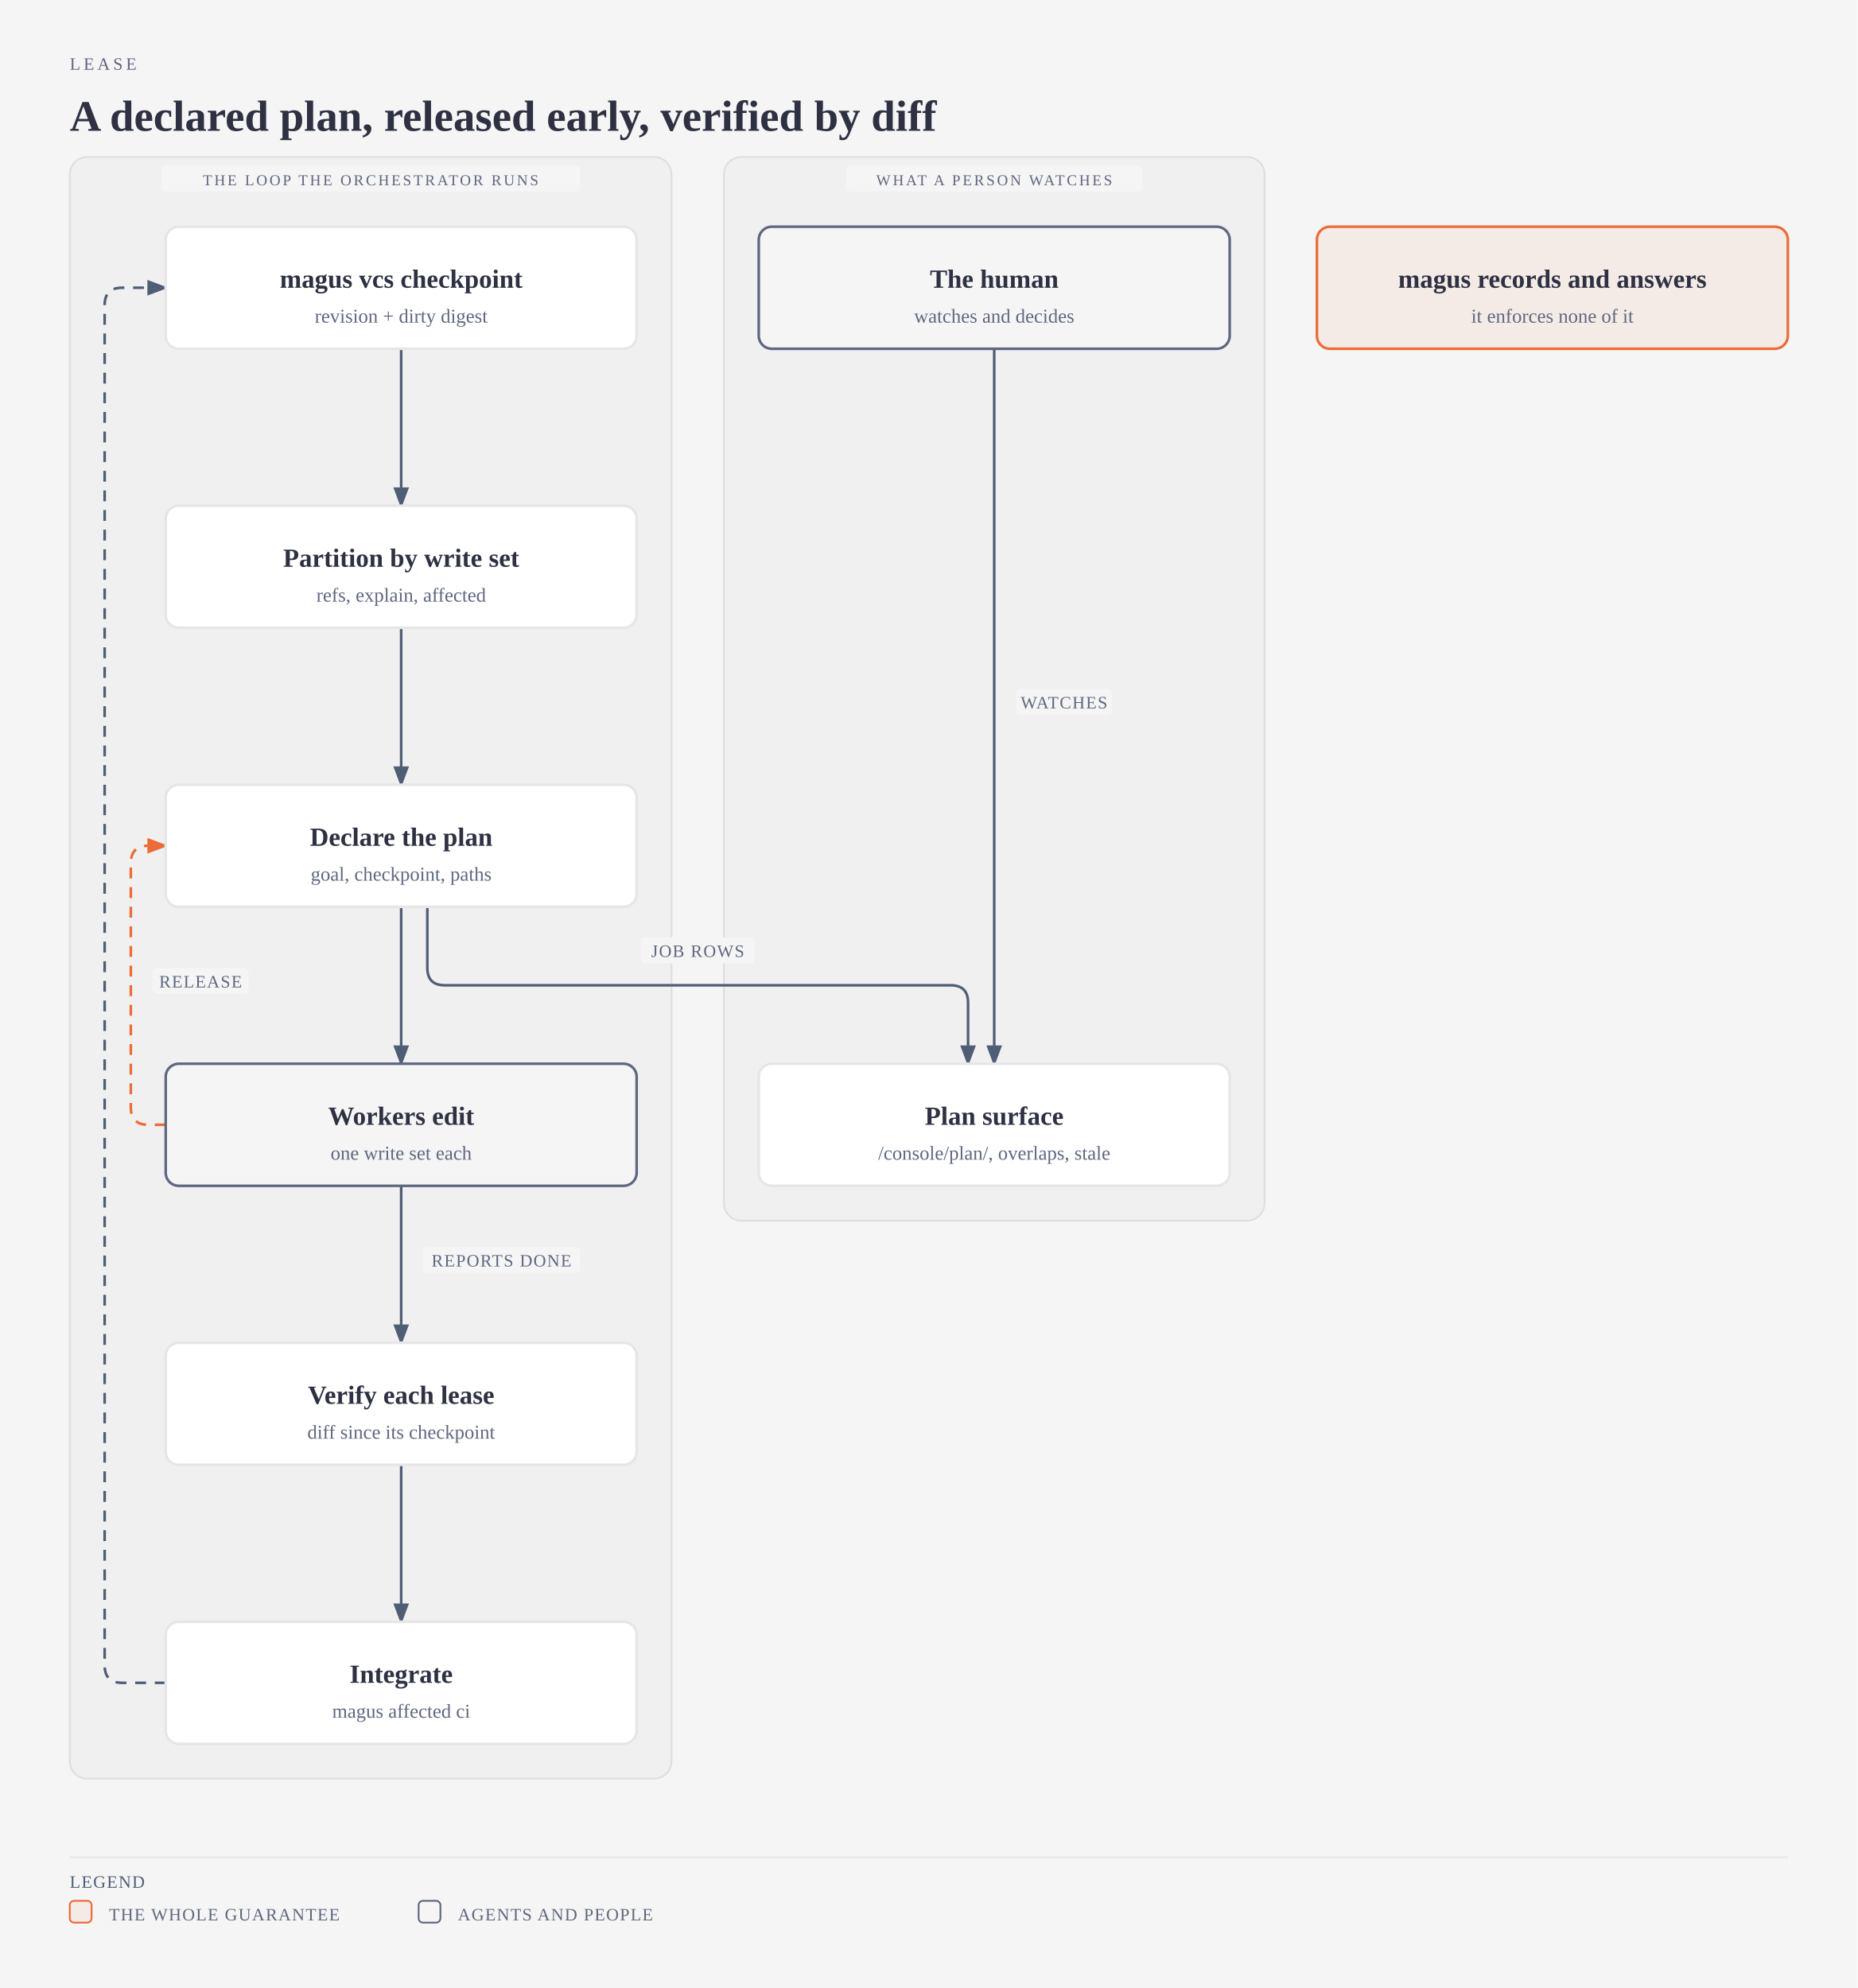
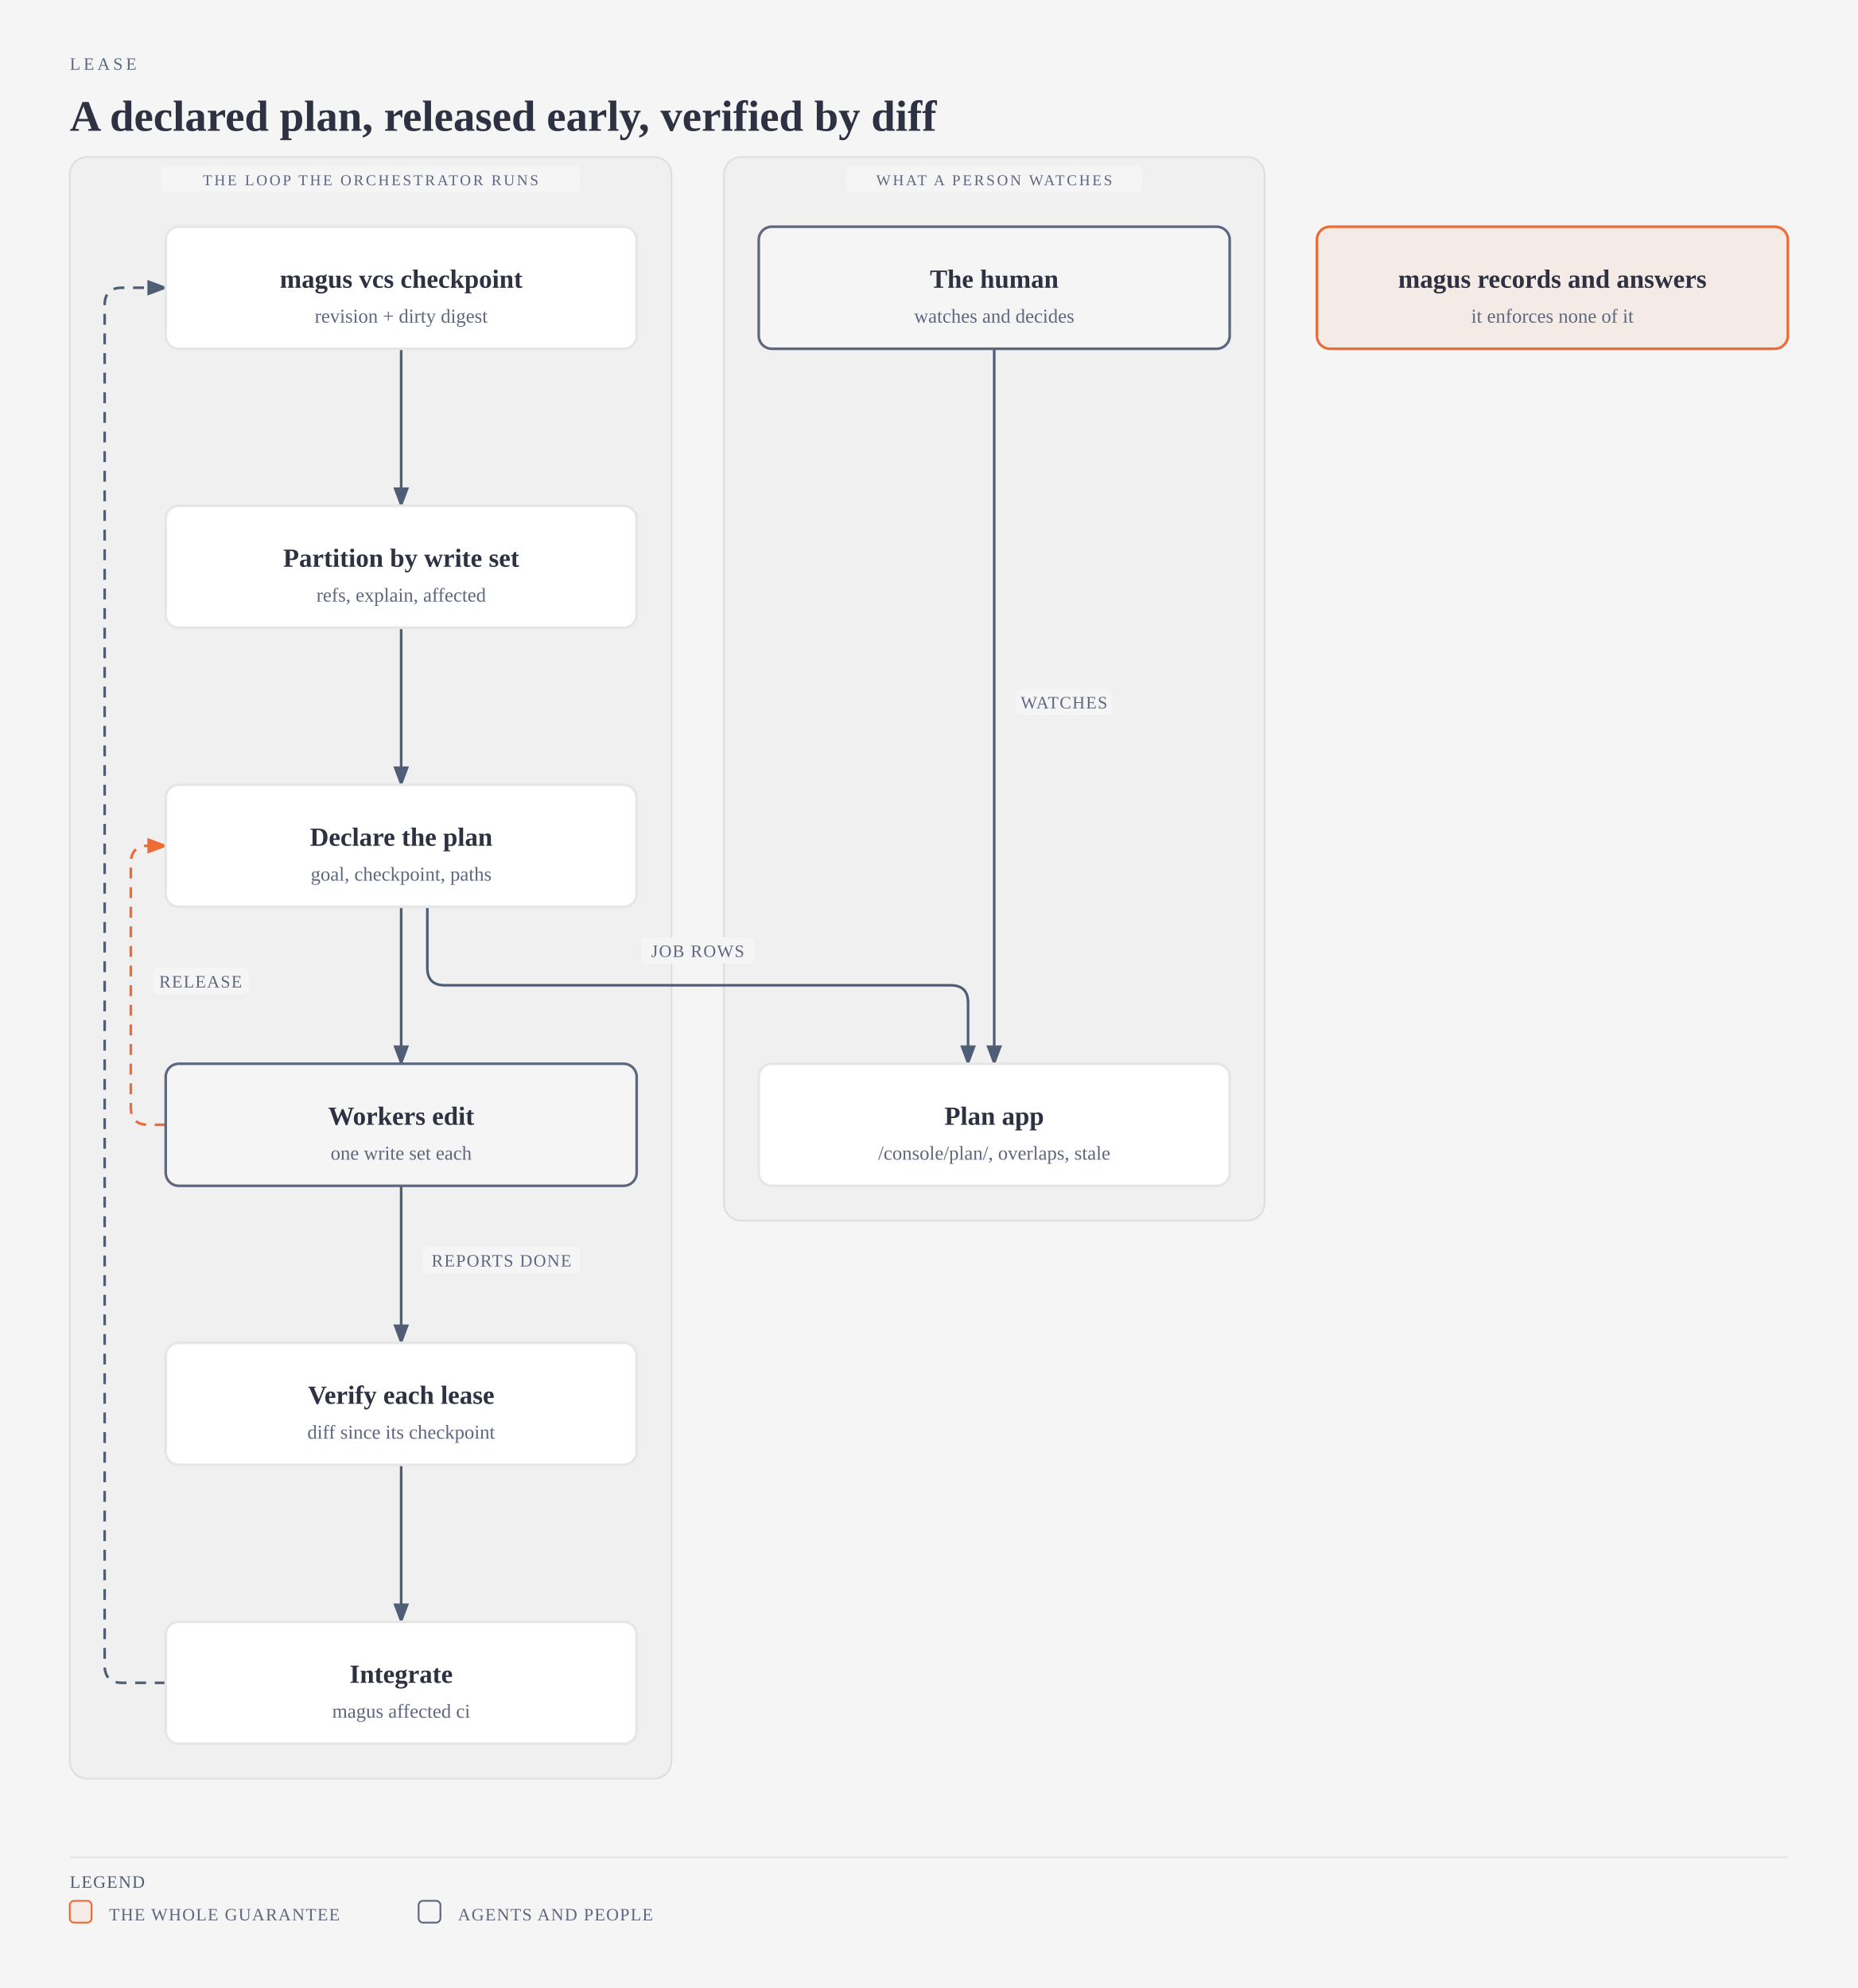
<svg xmlns="http://www.w3.org/2000/svg" viewBox="0 0 852 912" width="852" height="912" role="img" aria-labelledby="lease-loop-title lease-loop-desc" class="magus-diagram">
  <defs>
    <marker id="lease-loop-arrow-default" markerWidth="8" markerHeight="6" refX="7" refY="3" orient="auto">
      <polygon points="0 0, 8 3, 0 6" fill="var(--magus-diagram-muted, #4f5d75)" />
    </marker>
    <marker id="lease-loop-arrow-accent" markerWidth="8" markerHeight="6" refX="7" refY="3" orient="auto">
      <polygon points="0 0, 8 3, 0 6" fill="var(--magus-diagram-accent, #eb6c36)" />
    </marker>
    <marker id="lease-loop-arrow-link" markerWidth="8" markerHeight="6" refX="7" refY="3" orient="auto">
      <polygon points="0 0, 8 3, 0 6" fill="var(--magus-diagram-link, #2e5aa8)" />
    </marker>
  </defs>
  <rect width="100%" height="100%" fill="var(--magus-diagram-paper, #f5f5f5)" />
  <text x="32" y="32" fill="var(--magus-diagram-soft, #5f6780)" font-size="8" font-family="var(--pico-font-family-monospace, monospace)" style="font-variant-ligatures:none" letter-spacing="0.18em">LEASE</text>
  <text x="32" y="60" fill="var(--magus-diagram-ink, #2d3142)" font-size="20" font-weight="600" font-family="var(--pico-font-family, sans-serif)">A declared plan, released early, verified by diff</text>
  <g transform="translate(0,40)">
    <rect x="32" y="32" width="276" height="744" rx="8" fill="var(--magus-diagram-ink, #2d3142)" fill-opacity="0.02" stroke="var(--magus-diagram-ink, #2d3142)" stroke-opacity="0.1" stroke-width="0.8" />
    <rect x="74" y="36" width="192" height="12" rx="2" fill="var(--magus-diagram-paper, #f5f5f5)" />
    <text x="170" y="45" fill="var(--magus-diagram-soft, #5f6780)" font-size="7" font-family="var(--pico-font-family-monospace, monospace)" style="font-variant-ligatures:none" text-anchor="middle" letter-spacing="0.14em">THE LOOP THE ORCHESTRATOR RUNS</text>
    <rect x="332" y="32" width="248" height="488" rx="8" fill="var(--magus-diagram-ink, #2d3142)" fill-opacity="0.02" stroke="var(--magus-diagram-ink, #2d3142)" stroke-opacity="0.1" stroke-width="0.8" />
    <rect x="388" y="36" width="136" height="12" rx="2" fill="var(--magus-diagram-paper, #f5f5f5)" />
    <text x="456" y="45" fill="var(--magus-diagram-soft, #5f6780)" font-size="7" font-family="var(--pico-font-family-monospace, monospace)" style="font-variant-ligatures:none" text-anchor="middle" letter-spacing="0.14em">WHAT A PERSON WATCHES</text>
    <path data-edge="external:magus vcs checkpoint-&gt;external:Partition by write set" id="lease-loop-edge-external_3amagus_20vcs_20checkpoint-external_3aPartition_20by_20write_20set" d="M 184 120 L 184 192" fill="none" stroke="var(--magus-diagram-muted, #4f5d75)" stroke-width="1.2" marker-end="url(#lease-loop-arrow-default)" />
    <path data-edge="external:Partition by write set-&gt;internal/job" id="lease-loop-edge-external_3aPartition_20by_20write_20set-internal_2fjob" d="M 184 248 L 184 320" fill="none" stroke="var(--magus-diagram-muted, #4f5d75)" stroke-width="1.2" marker-end="url(#lease-loop-arrow-default)" />
    <path data-edge="internal/job-&gt;external:Workers edit" id="lease-loop-edge-internal_2fjob-external_3aWorkers_20edit" d="M 184 376 L 184 448" fill="none" stroke="var(--magus-diagram-muted, #4f5d75)" stroke-width="1.2" marker-end="url(#lease-loop-arrow-default)" />
-     <path data-edge="internal/job-&gt;external:Plan surface" id="lease-loop-edge-internal_2fjob-external_3aPlan_20surface" d="M 196 376 L 196 404 Q 196 412 204 412 L 436 412 Q 444 412 444 420 L 444 448" fill="none" stroke="var(--magus-diagram-muted, #4f5d75)" stroke-width="1.2" marker-end="url(#lease-loop-arrow-default)" />
+     <path data-edge="internal/job-&gt;external:Plan app" id="lease-loop-edge-internal_2fjob-external_3aPlan_20app" d="M 196 376 L 196 404 Q 196 412 204 412 L 436 412 Q 444 412 444 420 L 444 448" fill="none" stroke="var(--magus-diagram-muted, #4f5d75)" stroke-width="1.2" marker-end="url(#lease-loop-arrow-default)" />
    <path data-edge="external:Workers edit-&gt;internal/job" id="lease-loop-edge-external_3aWorkers_20edit-internal_2fjob" d="M 76 476 L 68 476 Q 60 476 60 468 L 60 356 Q 60 348 68 348 L 76 348" fill="none" stroke="var(--magus-diagram-accent, #eb6c36)" stroke-width="1.2" stroke-dasharray="5,4" marker-end="url(#lease-loop-arrow-accent)" />
    <path data-edge="external:Workers edit-&gt;internal/changeset" id="lease-loop-edge-external_3aWorkers_20edit-internal_2fchangeset" d="M 184 504 L 184 576" fill="none" stroke="var(--magus-diagram-muted, #4f5d75)" stroke-width="1.2" marker-end="url(#lease-loop-arrow-default)" />
    <path data-edge="internal/changeset-&gt;external:Integrate" id="lease-loop-edge-internal_2fchangeset-external_3aIntegrate" d="M 184 632 L 184 704" fill="none" stroke="var(--magus-diagram-muted, #4f5d75)" stroke-width="1.2" marker-end="url(#lease-loop-arrow-default)" />
    <path data-edge="external:Integrate-&gt;external:magus vcs checkpoint" id="lease-loop-edge-external_3aIntegrate-external_3amagus_20vcs_20checkpoint" d="M 76 732 L 56 732 Q 48 732 48 724 L 48 100 Q 48 92 56 92 L 76 92" fill="none" stroke="var(--magus-diagram-muted, #4f5d75)" stroke-width="1.2" stroke-dasharray="5,4" marker-end="url(#lease-loop-arrow-default)" />
-     <path data-edge="external:The human-&gt;external:Plan surface" id="lease-loop-edge-external_3aThe_20human-external_3aPlan_20surface" d="M 456 120 L 456 448" fill="none" stroke="var(--magus-diagram-muted, #4f5d75)" stroke-width="1.2" marker-end="url(#lease-loop-arrow-default)" />
+     <path data-edge="external:The human-&gt;external:Plan app" id="lease-loop-edge-external_3aThe_20human-external_3aPlan_20app" d="M 456 120 L 456 448" fill="none" stroke="var(--magus-diagram-muted, #4f5d75)" stroke-width="1.2" marker-end="url(#lease-loop-arrow-default)" />
    <rect x="294" y="390" width="52" height="12" rx="2" fill="var(--magus-diagram-paper, #f5f5f5)" />
    <text x="320" y="399" fill="var(--magus-diagram-soft, #5f6780)" font-size="8" font-family="var(--pico-font-family-monospace, monospace)" style="font-variant-ligatures:none" text-anchor="middle" letter-spacing="0.06em">JOB ROWS</text>
    <rect x="70" y="404" width="44" height="12" rx="2" fill="var(--magus-diagram-paper, #f5f5f5)" />
    <text x="92" y="413" fill="var(--magus-diagram-soft, #5f6780)" font-size="8" font-family="var(--pico-font-family-monospace, monospace)" style="font-variant-ligatures:none" text-anchor="middle" letter-spacing="0.06em">RELEASE</text>
    <rect x="194" y="532" width="72" height="12" rx="2" fill="var(--magus-diagram-paper, #f5f5f5)" />
    <text x="230" y="541" fill="var(--magus-diagram-soft, #5f6780)" font-size="8" font-family="var(--pico-font-family-monospace, monospace)" style="font-variant-ligatures:none" text-anchor="middle" letter-spacing="0.06em">REPORTS DONE</text>
    <rect x="466" y="276" width="44" height="12" rx="2" fill="var(--magus-diagram-paper, #f5f5f5)" />
    <text x="488" y="285" fill="var(--magus-diagram-soft, #5f6780)" font-size="8" font-family="var(--pico-font-family-monospace, monospace)" style="font-variant-ligatures:none" text-anchor="middle" letter-spacing="0.06em">WATCHES</text>
    <g data-node="external:magus vcs checkpoint">
      <rect x="76" y="64" width="216" height="56" rx="6" fill="var(--magus-diagram-paper, #f5f5f5)" />
-       <rect x="76" y="64" width="216" height="56" rx="6" fill="var(--magus-diagram-surface, #ffffff)" stroke="var(--magus-diagram-rule, #e6e6e8)" stroke-width="1.2" />
+       <rect x="76" y="64" width="216" height="56" rx="6" fill="var(--magus-diagram-fill, #ffffff)" stroke="var(--magus-diagram-rule, #e6e6e8)" stroke-width="1.2" />
      <text x="184" y="92" fill="var(--magus-diagram-ink, #2d3142)" font-size="12" font-weight="600" font-family="var(--pico-font-family, sans-serif)" text-anchor="middle">magus vcs checkpoint</text>
      <text x="184" y="108" fill="var(--magus-diagram-soft, #5f6780)" font-size="9" font-family="var(--pico-font-family-monospace, monospace)" style="font-variant-ligatures:none" text-anchor="middle">revision + dirty digest</text>
    </g>
    <g data-node="external:Partition by write set">
      <rect x="76" y="192" width="216" height="56" rx="6" fill="var(--magus-diagram-paper, #f5f5f5)" />
-       <rect x="76" y="192" width="216" height="56" rx="6" fill="var(--magus-diagram-surface, #ffffff)" stroke="var(--magus-diagram-rule, #e6e6e8)" stroke-width="1.2" />
+       <rect x="76" y="192" width="216" height="56" rx="6" fill="var(--magus-diagram-fill, #ffffff)" stroke="var(--magus-diagram-rule, #e6e6e8)" stroke-width="1.2" />
      <text x="184" y="220" fill="var(--magus-diagram-ink, #2d3142)" font-size="12" font-weight="600" font-family="var(--pico-font-family, sans-serif)" text-anchor="middle">Partition by write set</text>
      <text x="184" y="236" fill="var(--magus-diagram-soft, #5f6780)" font-size="9" font-family="var(--pico-font-family-monospace, monospace)" style="font-variant-ligatures:none" text-anchor="middle">refs, explain, affected</text>
    </g>
    <g data-node="internal/job" data-anchor="internal/job">
      <rect x="76" y="320" width="216" height="56" rx="6" fill="var(--magus-diagram-paper, #f5f5f5)" />
-       <rect x="76" y="320" width="216" height="56" rx="6" fill="var(--magus-diagram-surface, #ffffff)" stroke="var(--magus-diagram-rule, #e6e6e8)" stroke-width="1.2" />
+       <rect x="76" y="320" width="216" height="56" rx="6" fill="var(--magus-diagram-fill, #ffffff)" stroke="var(--magus-diagram-rule, #e6e6e8)" stroke-width="1.2" />
      <text x="184" y="348" fill="var(--magus-diagram-ink, #2d3142)" font-size="12" font-weight="600" font-family="var(--pico-font-family, sans-serif)" text-anchor="middle">Declare the plan</text>
      <text x="184" y="364" fill="var(--magus-diagram-soft, #5f6780)" font-size="9" font-family="var(--pico-font-family-monospace, monospace)" style="font-variant-ligatures:none" text-anchor="middle">goal, checkpoint, paths</text>
    </g>
    <g data-node="external:Workers edit">
      <rect x="76" y="448" width="216" height="56" rx="6" fill="var(--magus-diagram-paper, #f5f5f5)" />
      <rect x="76" y="448" width="216" height="56" rx="6" fill="var(--magus-diagram-paper, #f5f5f5)" stroke="var(--magus-diagram-soft, #5f6780)" stroke-width="1.2" />
      <text x="184" y="476" fill="var(--magus-diagram-ink, #2d3142)" font-size="12" font-weight="600" font-family="var(--pico-font-family, sans-serif)" text-anchor="middle">Workers edit</text>
      <text x="184" y="492" fill="var(--magus-diagram-soft, #5f6780)" font-size="9" font-family="var(--pico-font-family-monospace, monospace)" style="font-variant-ligatures:none" text-anchor="middle">one write set each</text>
    </g>
    <g data-node="internal/changeset" data-anchor="internal/changeset">
      <rect x="76" y="576" width="216" height="56" rx="6" fill="var(--magus-diagram-paper, #f5f5f5)" />
-       <rect x="76" y="576" width="216" height="56" rx="6" fill="var(--magus-diagram-surface, #ffffff)" stroke="var(--magus-diagram-rule, #e6e6e8)" stroke-width="1.2" />
+       <rect x="76" y="576" width="216" height="56" rx="6" fill="var(--magus-diagram-fill, #ffffff)" stroke="var(--magus-diagram-rule, #e6e6e8)" stroke-width="1.2" />
      <text x="184" y="604" fill="var(--magus-diagram-ink, #2d3142)" font-size="12" font-weight="600" font-family="var(--pico-font-family, sans-serif)" text-anchor="middle">Verify each lease</text>
      <text x="184" y="620" fill="var(--magus-diagram-soft, #5f6780)" font-size="9" font-family="var(--pico-font-family-monospace, monospace)" style="font-variant-ligatures:none" text-anchor="middle">diff since its checkpoint</text>
    </g>
    <g data-node="external:Integrate">
      <rect x="76" y="704" width="216" height="56" rx="6" fill="var(--magus-diagram-paper, #f5f5f5)" />
-       <rect x="76" y="704" width="216" height="56" rx="6" fill="var(--magus-diagram-surface, #ffffff)" stroke="var(--magus-diagram-rule, #e6e6e8)" stroke-width="1.2" />
+       <rect x="76" y="704" width="216" height="56" rx="6" fill="var(--magus-diagram-fill, #ffffff)" stroke="var(--magus-diagram-rule, #e6e6e8)" stroke-width="1.2" />
      <text x="184" y="732" fill="var(--magus-diagram-ink, #2d3142)" font-size="12" font-weight="600" font-family="var(--pico-font-family, sans-serif)" text-anchor="middle">Integrate</text>
      <text x="184" y="748" fill="var(--magus-diagram-soft, #5f6780)" font-size="9" font-family="var(--pico-font-family-monospace, monospace)" style="font-variant-ligatures:none" text-anchor="middle">magus affected ci</text>
    </g>
-     <g data-node="external:Plan surface">
+     <g data-node="external:Plan app">
      <rect x="348" y="448" width="216" height="56" rx="6" fill="var(--magus-diagram-paper, #f5f5f5)" />
-       <rect x="348" y="448" width="216" height="56" rx="6" fill="var(--magus-diagram-surface, #ffffff)" stroke="var(--magus-diagram-rule, #e6e6e8)" stroke-width="1.2" />
-       <text x="456" y="476" fill="var(--magus-diagram-ink, #2d3142)" font-size="12" font-weight="600" font-family="var(--pico-font-family, sans-serif)" text-anchor="middle">Plan surface</text>
+       <rect x="348" y="448" width="216" height="56" rx="6" fill="var(--magus-diagram-fill, #ffffff)" stroke="var(--magus-diagram-rule, #e6e6e8)" stroke-width="1.2" />
+       <text x="456" y="476" fill="var(--magus-diagram-ink, #2d3142)" font-size="12" font-weight="600" font-family="var(--pico-font-family, sans-serif)" text-anchor="middle">Plan app</text>
      <text x="456" y="492" fill="var(--magus-diagram-soft, #5f6780)" font-size="9" font-family="var(--pico-font-family-monospace, monospace)" style="font-variant-ligatures:none" text-anchor="middle">/console/plan/, overlaps, stale</text>
    </g>
    <g data-node="external:The human">
      <rect x="348" y="64" width="216" height="56" rx="6" fill="var(--magus-diagram-paper, #f5f5f5)" />
      <rect x="348" y="64" width="216" height="56" rx="6" fill="var(--magus-diagram-paper, #f5f5f5)" stroke="var(--magus-diagram-soft, #5f6780)" stroke-width="1.2" />
      <text x="456" y="92" fill="var(--magus-diagram-ink, #2d3142)" font-size="12" font-weight="600" font-family="var(--pico-font-family, sans-serif)" text-anchor="middle">The human</text>
      <text x="456" y="108" fill="var(--magus-diagram-soft, #5f6780)" font-size="9" font-family="var(--pico-font-family-monospace, monospace)" style="font-variant-ligatures:none" text-anchor="middle">watches and decides</text>
    </g>
    <g data-node="external:magus records and answers">
      <rect x="604" y="64" width="216" height="56" rx="6" fill="var(--magus-diagram-paper, #f5f5f5)" />
      <rect x="604" y="64" width="216" height="56" rx="6" fill="var(--magus-diagram-accent-tint, #f4eae6)" stroke="var(--magus-diagram-accent, #eb6c36)" stroke-width="1.2" />
      <text x="712" y="92" fill="var(--magus-diagram-ink, #2d3142)" font-size="12" font-weight="600" font-family="var(--pico-font-family, sans-serif)" text-anchor="middle">magus records and answers</text>
      <text x="712" y="108" fill="var(--magus-diagram-soft, #5f6780)" font-size="9" font-family="var(--pico-font-family-monospace, monospace)" style="font-variant-ligatures:none" text-anchor="middle">it enforces none of it</text>
    </g>
    <line x1="32" y1="812" x2="820" y2="812" stroke="var(--magus-diagram-rule, #e6e6e8)" stroke-width="0.8" />
    <text x="32" y="826" fill="var(--magus-diagram-muted, #4f5d75)" font-size="8" font-family="var(--pico-font-family-monospace, monospace)" style="font-variant-ligatures:none" letter-spacing="0.06em">LEGEND</text>
    <rect x="32" y="832" width="10" height="10" rx="2" fill="var(--magus-diagram-accent-tint, #f4eae6)" stroke="var(--magus-diagram-accent, #eb6c36)" stroke-width="0.8" />
    <text x="50" y="841" fill="var(--magus-diagram-soft, #5f6780)" font-size="8" font-family="var(--pico-font-family-monospace, monospace)" style="font-variant-ligatures:none" letter-spacing="0.06em">THE WHOLE GUARANTEE</text>
    <rect x="192" y="832" width="10" height="10" rx="2" fill="var(--magus-diagram-paper, #f5f5f5)" stroke="var(--magus-diagram-soft, #5f6780)" stroke-width="0.8" />
    <text x="210" y="841" fill="var(--magus-diagram-soft, #5f6780)" font-size="8" font-family="var(--pico-font-family-monospace, monospace)" style="font-variant-ligatures:none" letter-spacing="0.06em">AGENTS AND PEOPLE</text>
  </g>
</svg>
